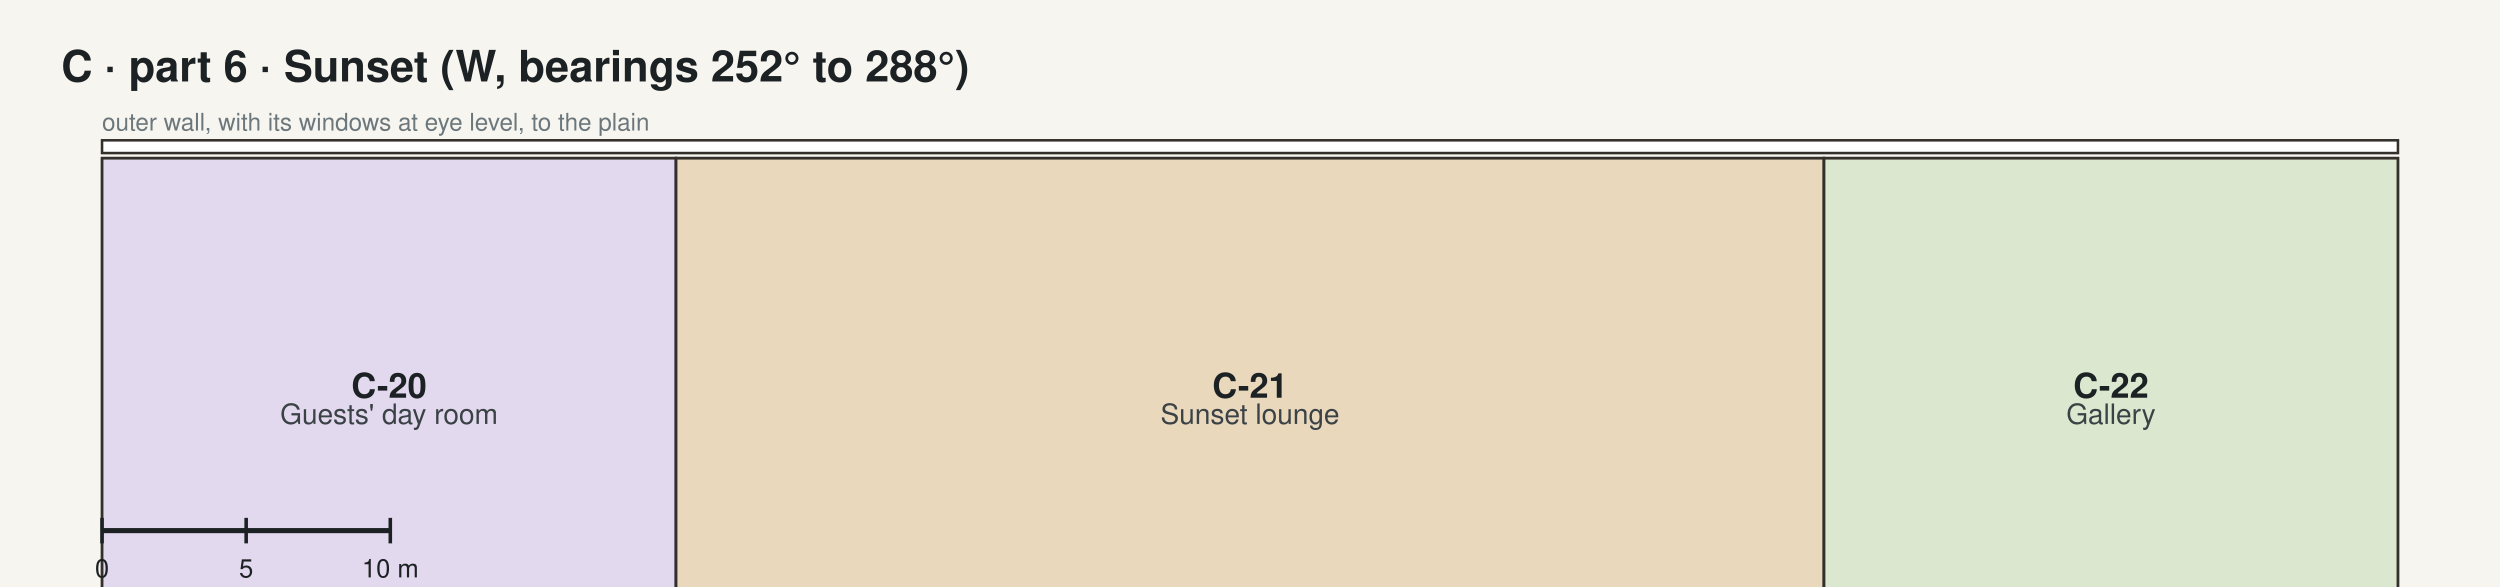
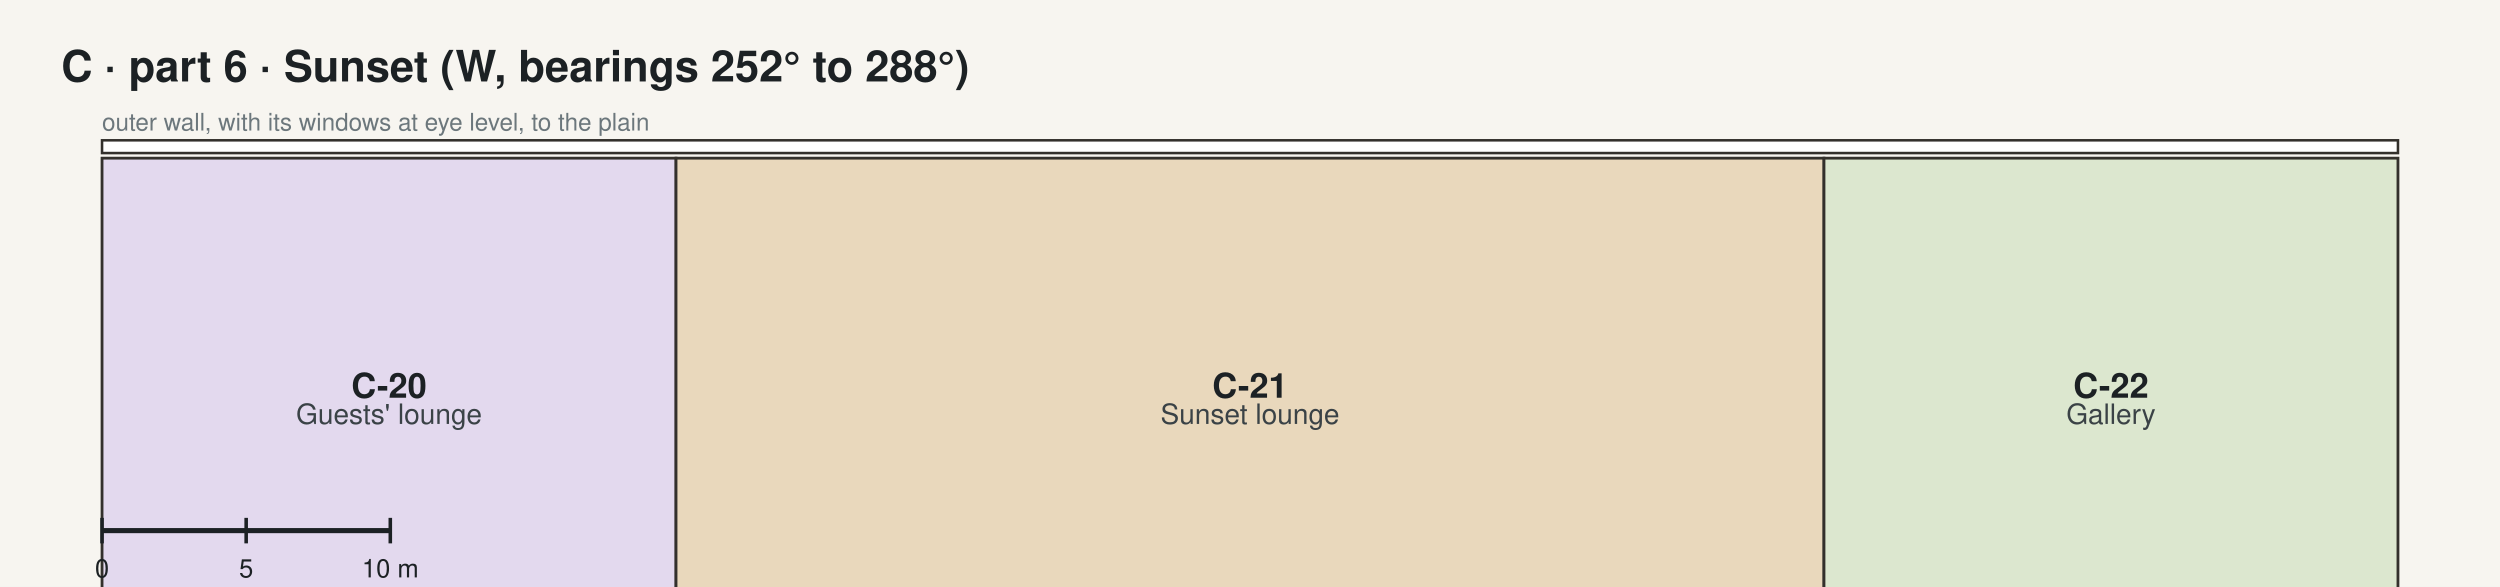
<svg xmlns="http://www.w3.org/2000/svg" viewBox="0 0 980 230" width="980" height="230" font-family="Helvetica, Arial, sans-serif">
  <rect width="980" height="230" fill="#F7F5F0" />
  <text x="24.0" y="26.0" font-size="17.0" font-weight="700" fill="#1C2124" text-anchor="start" dominant-baseline="middle">C · part 6 · Sunset (W, bearings 252° to 288°)</text>
  <rect x="40.0" y="55.0" width="900.0" height="5" fill="#FFFFFF" stroke="#33302C" />
  <text x="40.0" y="48.0" font-size="9.5" font-weight="400" fill="#6C777C" text-anchor="start" dominant-baseline="middle">outer wall, with its windows at eye level, to the plain</text>
  <polygon data-code="C-20" points="40.0,62.0 265.0,62.0 265.0,248.5 40.0,248.5" fill="#E3D9EE" fill-opacity="1.00" stroke="#33302C" stroke-width="1.10" />
  <text x="152.5" y="151.2" font-size="13.5" font-weight="700" fill="#1C2124" text-anchor="middle" dominant-baseline="middle">C-20</text>
-   <text x="152.5" y="162.5" font-size="11.0" font-weight="400" fill="#3A4246" text-anchor="middle" dominant-baseline="middle">Guests' day room</text>
+   <text x="152.5" y="162.5" font-size="11.0" font-weight="400" fill="#3A4246" text-anchor="middle" dominant-baseline="middle">Guests' lounge</text>
  <text x="152.5" y="239.5" font-size="9.5" font-weight="400" fill="#6C777C" text-anchor="middle" dominant-baseline="middle">330 m²</text>
  <polygon data-code="C-21" points="265.0,62.0 715.0,62.0 715.0,248.5 265.0,248.5" fill="#E9D8BC" fill-opacity="1.00" stroke="#33302C" stroke-width="1.10" />
  <text x="490.0" y="151.2" font-size="13.5" font-weight="700" fill="#1C2124" text-anchor="middle" dominant-baseline="middle">C-21</text>
  <text x="490.0" y="162.5" font-size="11.0" font-weight="400" fill="#3A4246" text-anchor="middle" dominant-baseline="middle">Sunset lounge</text>
  <text x="490.0" y="239.5" font-size="9.5" font-weight="400" fill="#6C777C" text-anchor="middle" dominant-baseline="middle">660 m²</text>
  <polygon data-code="C-22" points="715.0,62.0 940.0,62.0 940.0,248.5 715.0,248.5" fill="#DCE7CF" fill-opacity="1.00" stroke="#33302C" stroke-width="1.10" />
  <text x="827.5" y="151.2" font-size="13.5" font-weight="700" fill="#1C2124" text-anchor="middle" dominant-baseline="middle">C-22</text>
  <text x="827.5" y="162.5" font-size="11.0" font-weight="400" fill="#3A4246" text-anchor="middle" dominant-baseline="middle">Gallery</text>
  <text x="827.5" y="239.5" font-size="9.5" font-weight="400" fill="#6C777C" text-anchor="middle" dominant-baseline="middle">330 m²</text>
  <polygon points="40.0,248.5 940.0,248.5 940.0,288.0 40.0,288.0" fill="#F1E7DA" fill-opacity="1.00" stroke="#8A9395" stroke-width="0.80" />
  <text x="490.0" y="268.2" font-size="10.5" font-weight="700" fill="#8A6A3E" text-anchor="middle" dominant-baseline="middle">C-GL · the Glide, a moving walkway</text>
  <text x="40.0" y="302.0" font-size="9.5" font-weight="400" fill="#6C777C" text-anchor="start" dominant-baseline="middle">inner wall, with windows onto the Orb and the Stone Garden</text>
  <line x1="40.0" y1="208.0" x2="153.0" y2="208.0" stroke="#1C2124" stroke-width="2" />
  <line x1="40.0" y1="203.0" x2="40.0" y2="213.0" stroke="#1C2124" stroke-width="1.4" />
  <line x1="96.5" y1="203.0" x2="96.5" y2="213.0" stroke="#1C2124" stroke-width="1.4" />
  <line x1="153.0" y1="203.0" x2="153.0" y2="213.0" stroke="#1C2124" stroke-width="1.4" />
  <text x="40.0" y="223.0" font-size="10.0" font-weight="400" fill="#1C2124" text-anchor="middle" dominant-baseline="middle">0</text>
  <text x="96.5" y="223.0" font-size="10.0" font-weight="400" fill="#1C2124" text-anchor="middle" dominant-baseline="middle">5</text>
  <text x="153.0" y="223.0" font-size="10.0" font-weight="400" fill="#1C2124" text-anchor="middle" dominant-baseline="middle">10 m</text>
</svg>
